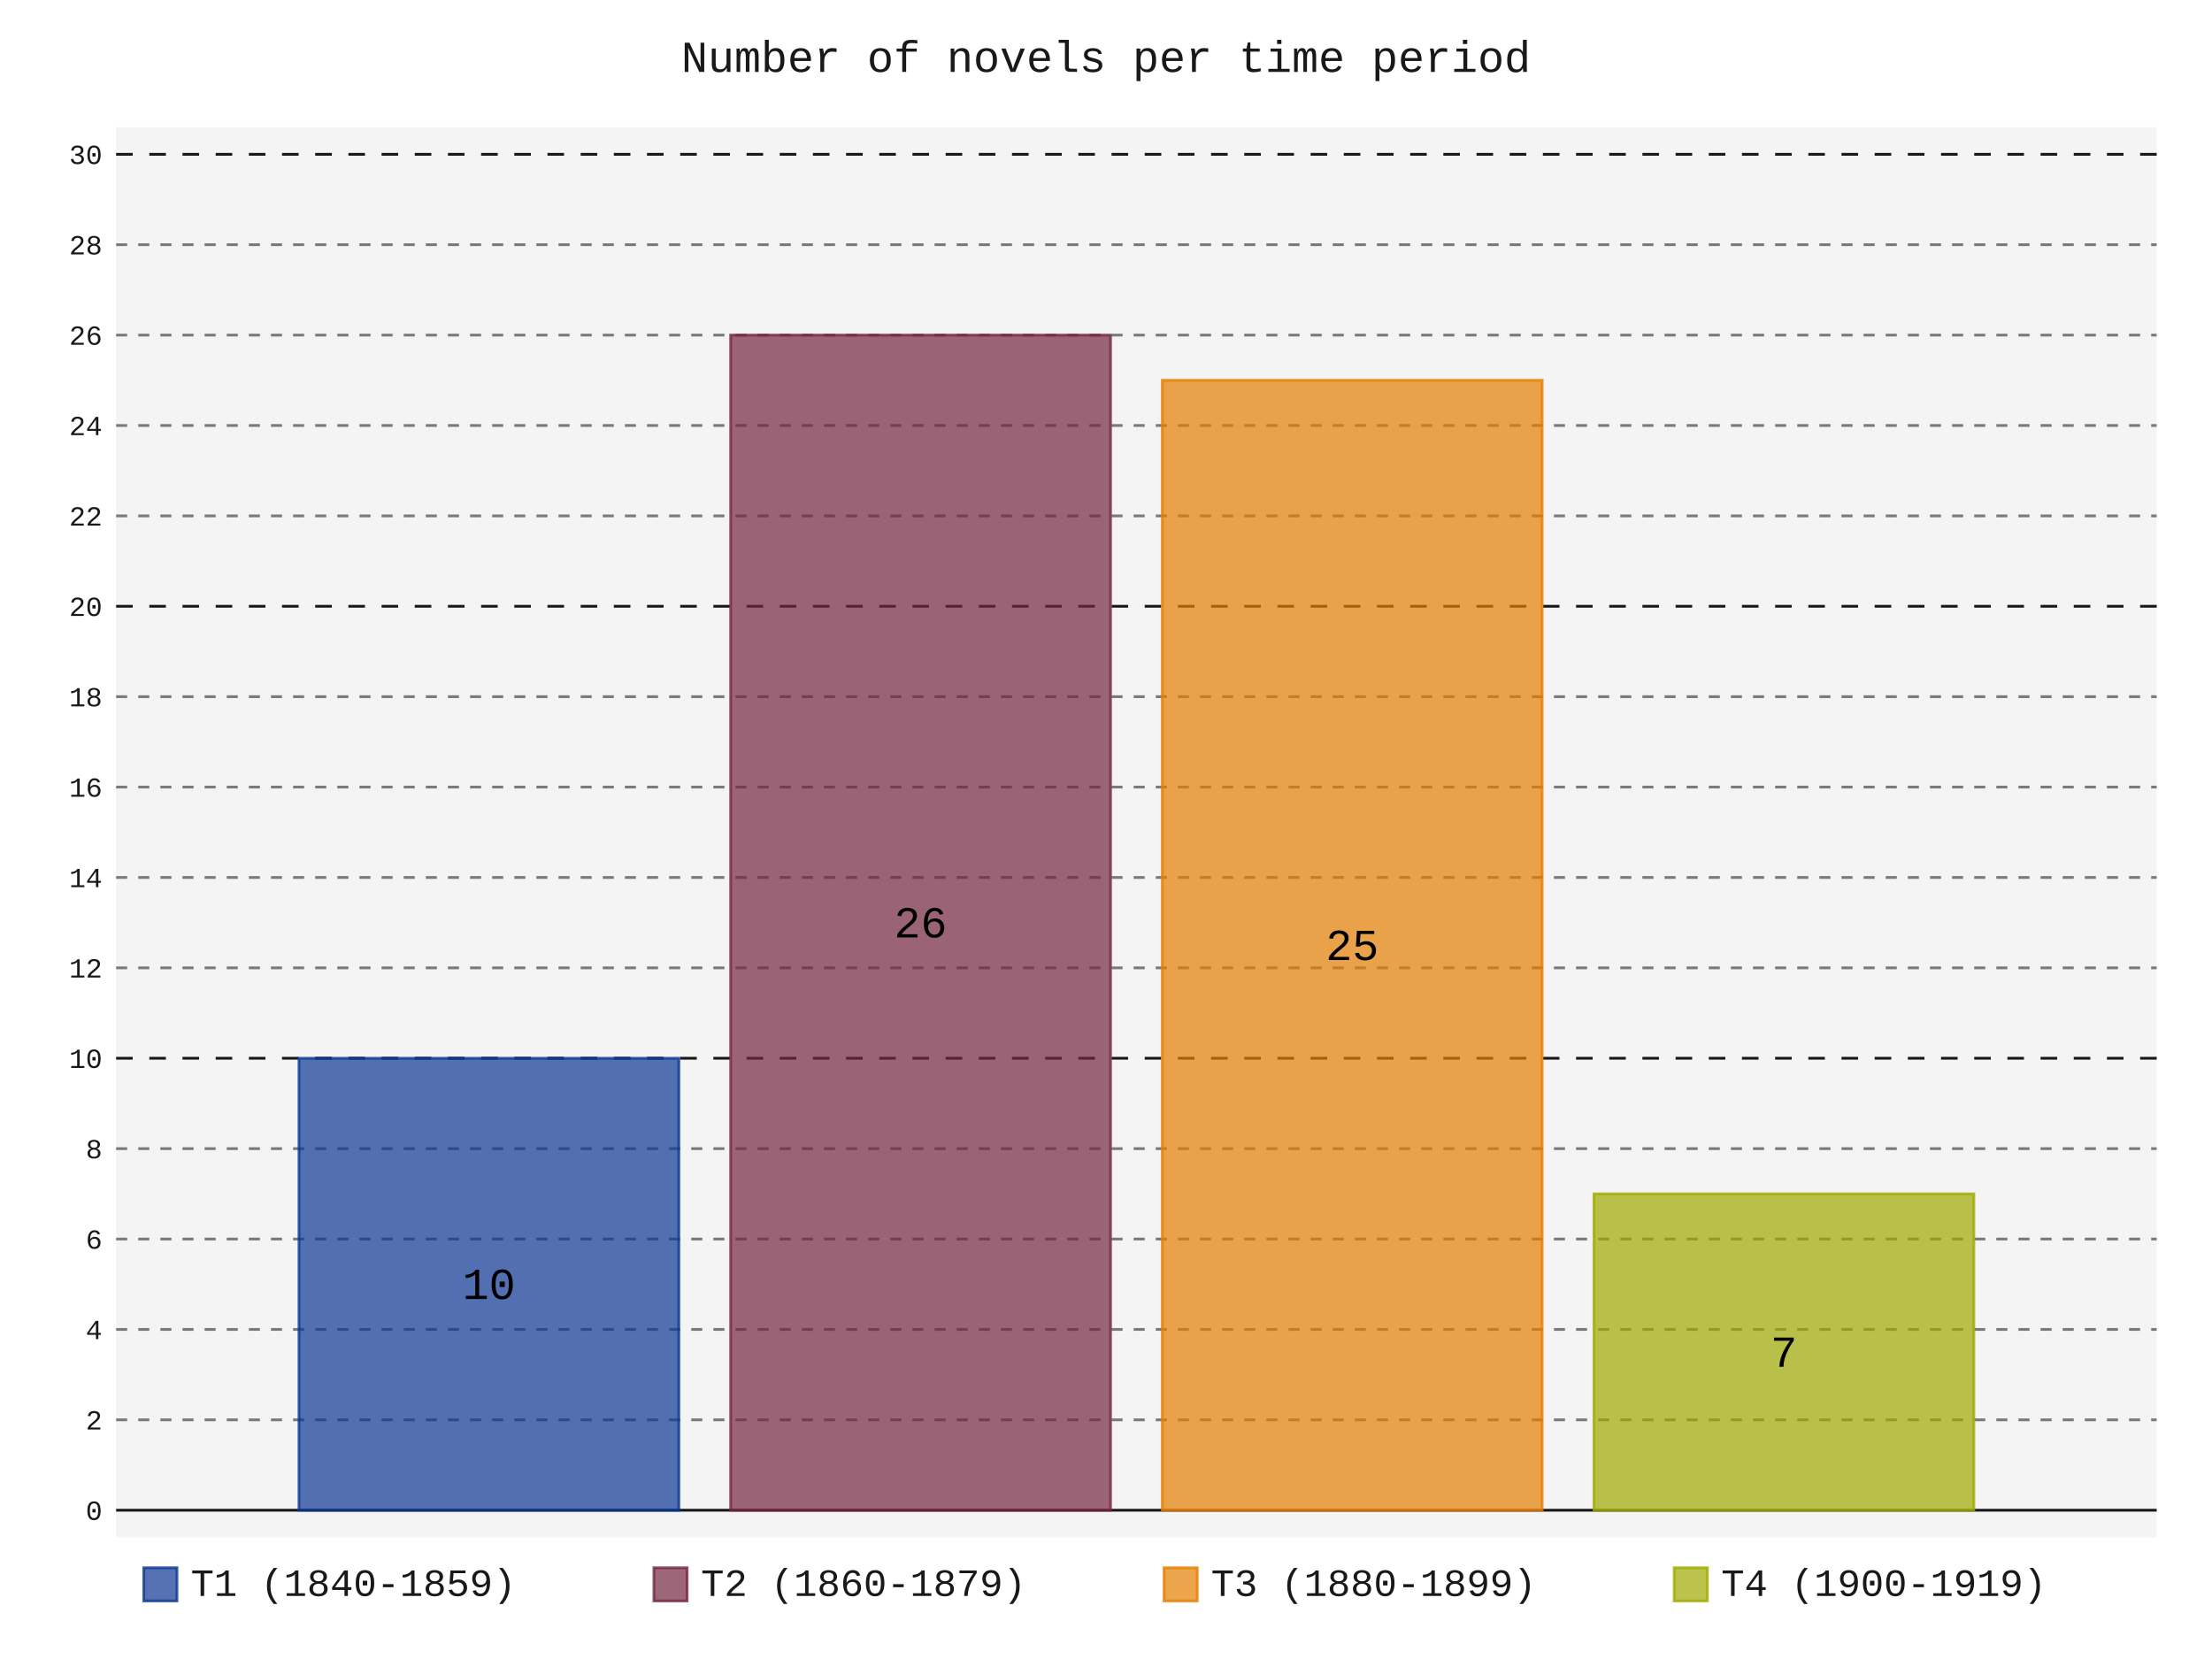
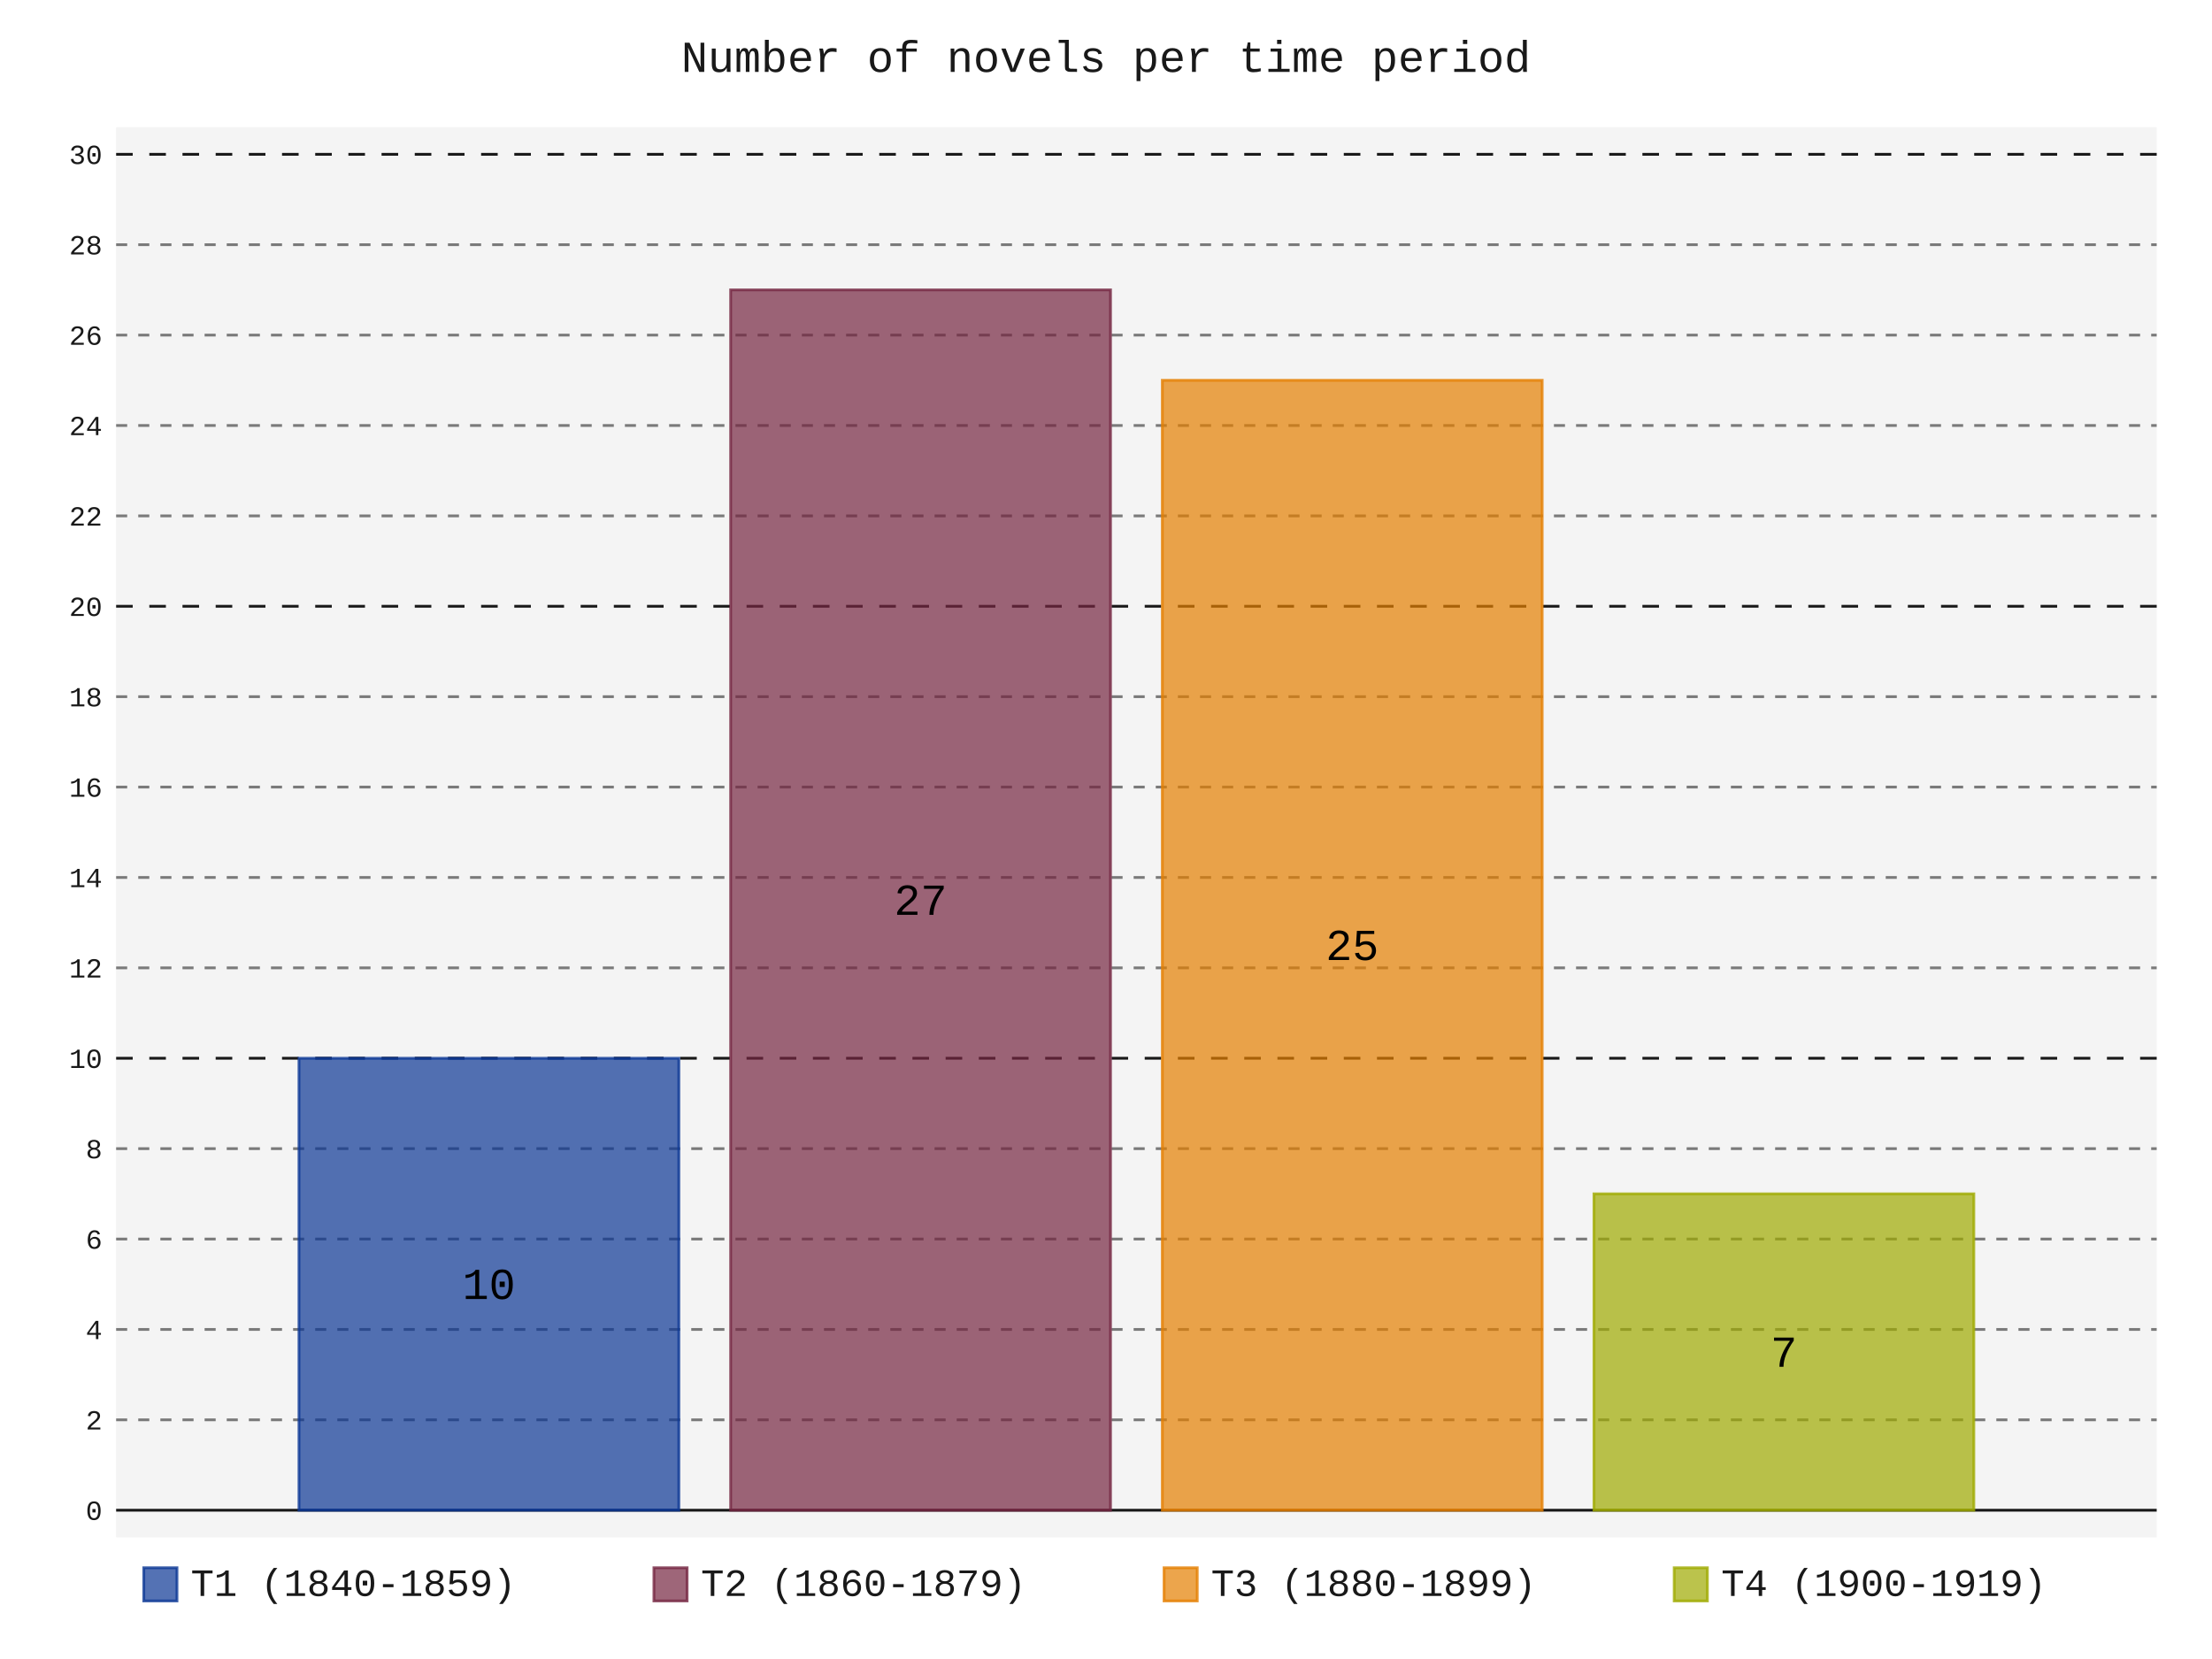
- <svg xmlns="http://www.w3.org/2000/svg" id="chart-fcac4cd1-df0c-448c-a540-0eaf9d872a46" class="pygal-chart" viewBox="0 0 800 600">
+ <svg xmlns="http://www.w3.org/2000/svg" id="chart-b2e85d46-ad8f-42b8-b547-cc695b965fd5" class="pygal-chart" viewBox="0 0 800 600">
  <defs>
-     <style type="text/css">#chart-fcac4cd1-df0c-448c-a540-0eaf9d872a46{-webkit-user-select:none;-webkit-font-smoothing:antialiased;font-family:Consolas,"Liberation Mono",Menlo,Courier,monospace}#chart-fcac4cd1-df0c-448c-a540-0eaf9d872a46 .title{font-family:Consolas,"Liberation Mono",Menlo,Courier,monospace;font-size:16px}#chart-fcac4cd1-df0c-448c-a540-0eaf9d872a46 .legends .legend text{font-family:Consolas,"Liberation Mono",Menlo,Courier,monospace;font-size:14px}#chart-fcac4cd1-df0c-448c-a540-0eaf9d872a46 .axis text{font-family:Consolas,"Liberation Mono",Menlo,Courier,monospace;font-size:10px}#chart-fcac4cd1-df0c-448c-a540-0eaf9d872a46 .axis text.major{font-family:Consolas,"Liberation Mono",Menlo,Courier,monospace;font-size:10px}#chart-fcac4cd1-df0c-448c-a540-0eaf9d872a46 .text-overlay text.value{font-family:Consolas,"Liberation Mono",Menlo,Courier,monospace;font-size:16px}#chart-fcac4cd1-df0c-448c-a540-0eaf9d872a46 .text-overlay text.label{font-family:Consolas,"Liberation Mono",Menlo,Courier,monospace;font-size:10px}#chart-fcac4cd1-df0c-448c-a540-0eaf9d872a46 .tooltip{font-family:Consolas,"Liberation Mono",Menlo,Courier,monospace;font-size:14px}#chart-fcac4cd1-df0c-448c-a540-0eaf9d872a46 text.no_data{font-family:Consolas,"Liberation Mono",Menlo,Courier,monospace;font-size:64px}
- #chart-fcac4cd1-df0c-448c-a540-0eaf9d872a46{background-color:transparent}#chart-fcac4cd1-df0c-448c-a540-0eaf9d872a46 path,#chart-fcac4cd1-df0c-448c-a540-0eaf9d872a46 line,#chart-fcac4cd1-df0c-448c-a540-0eaf9d872a46 rect,#chart-fcac4cd1-df0c-448c-a540-0eaf9d872a46 circle{-webkit-transition:150ms;-moz-transition:150ms;transition:150ms}#chart-fcac4cd1-df0c-448c-a540-0eaf9d872a46 .graph &gt; .background{fill:transparent}#chart-fcac4cd1-df0c-448c-a540-0eaf9d872a46 .plot &gt; .background{fill:rgba(240,240,240,0.7)}#chart-fcac4cd1-df0c-448c-a540-0eaf9d872a46 .graph{fill:rgba(0,0,0,0.9)}#chart-fcac4cd1-df0c-448c-a540-0eaf9d872a46 text.no_data{fill:rgba(0,0,0,0.9)}#chart-fcac4cd1-df0c-448c-a540-0eaf9d872a46 .title{fill:rgba(0,0,0,0.9)}#chart-fcac4cd1-df0c-448c-a540-0eaf9d872a46 .legends .legend text{fill:rgba(0,0,0,0.9)}#chart-fcac4cd1-df0c-448c-a540-0eaf9d872a46 .legends .legend:hover text{fill:rgba(0,0,0,0.9)}#chart-fcac4cd1-df0c-448c-a540-0eaf9d872a46 .axis .line{stroke:rgba(0,0,0,0.9)}#chart-fcac4cd1-df0c-448c-a540-0eaf9d872a46 .axis .guide.line{stroke:rgba(0,0,0,0.5)}#chart-fcac4cd1-df0c-448c-a540-0eaf9d872a46 .axis .major.line{stroke:rgba(0,0,0,0.9)}#chart-fcac4cd1-df0c-448c-a540-0eaf9d872a46 .axis text.major{fill:rgba(0,0,0,0.9)}#chart-fcac4cd1-df0c-448c-a540-0eaf9d872a46 .axis.y .guides:hover .guide.line,#chart-fcac4cd1-df0c-448c-a540-0eaf9d872a46 .line-graph .axis.x .guides:hover .guide.line,#chart-fcac4cd1-df0c-448c-a540-0eaf9d872a46 .stackedline-graph .axis.x .guides:hover .guide.line,#chart-fcac4cd1-df0c-448c-a540-0eaf9d872a46 .xy-graph .axis.x .guides:hover .guide.line{stroke:rgba(0,0,0,0.9)}#chart-fcac4cd1-df0c-448c-a540-0eaf9d872a46 .axis .guides:hover text{fill:rgba(0,0,0,0.9)}#chart-fcac4cd1-df0c-448c-a540-0eaf9d872a46 .reactive{fill-opacity:.7;stroke-opacity:.8}#chart-fcac4cd1-df0c-448c-a540-0eaf9d872a46 .ci{stroke:rgba(0,0,0,0.9)}#chart-fcac4cd1-df0c-448c-a540-0eaf9d872a46 .reactive.active,#chart-fcac4cd1-df0c-448c-a540-0eaf9d872a46 .active .reactive{fill-opacity:.8;stroke-opacity:.9;stroke-width:4}#chart-fcac4cd1-df0c-448c-a540-0eaf9d872a46 .ci .reactive.active{stroke-width:1.5}#chart-fcac4cd1-df0c-448c-a540-0eaf9d872a46 .series text{fill:rgba(0,0,0,0.9)}#chart-fcac4cd1-df0c-448c-a540-0eaf9d872a46 .tooltip rect{fill:rgba(240,240,240,0.7);stroke:rgba(0,0,0,0.9);-webkit-transition:opacity 150ms;-moz-transition:opacity 150ms;transition:opacity 150ms}#chart-fcac4cd1-df0c-448c-a540-0eaf9d872a46 .tooltip .label{fill:rgba(0,0,0,0.9)}#chart-fcac4cd1-df0c-448c-a540-0eaf9d872a46 .tooltip .label{fill:rgba(0,0,0,0.9)}#chart-fcac4cd1-df0c-448c-a540-0eaf9d872a46 .tooltip .legend{font-size:.8em;fill:rgba(0,0,0,0.5)}#chart-fcac4cd1-df0c-448c-a540-0eaf9d872a46 .tooltip .x_label{font-size:.6em;fill:rgba(0,0,0,0.9)}#chart-fcac4cd1-df0c-448c-a540-0eaf9d872a46 .tooltip .xlink{font-size:.5em;text-decoration:underline}#chart-fcac4cd1-df0c-448c-a540-0eaf9d872a46 .tooltip .value{font-size:1.5em}#chart-fcac4cd1-df0c-448c-a540-0eaf9d872a46 .bound{font-size:.5em}#chart-fcac4cd1-df0c-448c-a540-0eaf9d872a46 .max-value{font-size:.75em;fill:rgba(0,0,0,0.5)}#chart-fcac4cd1-df0c-448c-a540-0eaf9d872a46 .map-element{fill:rgba(240,240,240,0.7);stroke:rgba(0,0,0,0.5) !important}#chart-fcac4cd1-df0c-448c-a540-0eaf9d872a46 .map-element .reactive{fill-opacity:inherit;stroke-opacity:inherit}#chart-fcac4cd1-df0c-448c-a540-0eaf9d872a46 .color-0,#chart-fcac4cd1-df0c-448c-a540-0eaf9d872a46 .color-0 a:visited{stroke:rgb(12,55,149);fill:rgb(12,55,149)}#chart-fcac4cd1-df0c-448c-a540-0eaf9d872a46 .color-1,#chart-fcac4cd1-df0c-448c-a540-0eaf9d872a46 .color-1 a:visited{stroke:rgb(117,38,65);fill:rgb(117,38,65)}#chart-fcac4cd1-df0c-448c-a540-0eaf9d872a46 .color-2,#chart-fcac4cd1-df0c-448c-a540-0eaf9d872a46 .color-2 a:visited{stroke:rgb(228,127,0);fill:rgb(228,127,0)}#chart-fcac4cd1-df0c-448c-a540-0eaf9d872a46 .color-3,#chart-fcac4cd1-df0c-448c-a540-0eaf9d872a46 .color-3 a:visited{stroke:rgb(159,170,0);fill:rgb(159,170,0)}#chart-fcac4cd1-df0c-448c-a540-0eaf9d872a46 .text-overlay .color-0 text{fill:black}#chart-fcac4cd1-df0c-448c-a540-0eaf9d872a46 .text-overlay .color-1 text{fill:black}#chart-fcac4cd1-df0c-448c-a540-0eaf9d872a46 .text-overlay .color-2 text{fill:black}#chart-fcac4cd1-df0c-448c-a540-0eaf9d872a46 .text-overlay .color-3 text{fill:black}
- #chart-fcac4cd1-df0c-448c-a540-0eaf9d872a46 text.no_data{text-anchor:middle}#chart-fcac4cd1-df0c-448c-a540-0eaf9d872a46 .guide.line{fill:none}#chart-fcac4cd1-df0c-448c-a540-0eaf9d872a46 .centered{text-anchor:middle}#chart-fcac4cd1-df0c-448c-a540-0eaf9d872a46 .title{text-anchor:middle}#chart-fcac4cd1-df0c-448c-a540-0eaf9d872a46 .legends .legend text{fill-opacity:1}#chart-fcac4cd1-df0c-448c-a540-0eaf9d872a46 .axis.x text{text-anchor:middle}#chart-fcac4cd1-df0c-448c-a540-0eaf9d872a46 .axis.x:not(.web) text[transform]{text-anchor:start}#chart-fcac4cd1-df0c-448c-a540-0eaf9d872a46 .axis.x:not(.web) text[transform].backwards{text-anchor:end}#chart-fcac4cd1-df0c-448c-a540-0eaf9d872a46 .axis.y text{text-anchor:end}#chart-fcac4cd1-df0c-448c-a540-0eaf9d872a46 .axis.y text[transform].backwards{text-anchor:start}#chart-fcac4cd1-df0c-448c-a540-0eaf9d872a46 .axis.y2 text{text-anchor:start}#chart-fcac4cd1-df0c-448c-a540-0eaf9d872a46 .axis.y2 text[transform].backwards{text-anchor:end}#chart-fcac4cd1-df0c-448c-a540-0eaf9d872a46 .axis .guide.line{stroke-dasharray:4,4}#chart-fcac4cd1-df0c-448c-a540-0eaf9d872a46 .axis .major.guide.line{stroke-dasharray:6,6}#chart-fcac4cd1-df0c-448c-a540-0eaf9d872a46 .horizontal .axis.y .guide.line,#chart-fcac4cd1-df0c-448c-a540-0eaf9d872a46 .horizontal .axis.y2 .guide.line,#chart-fcac4cd1-df0c-448c-a540-0eaf9d872a46 .vertical .axis.x .guide.line{opacity:0}#chart-fcac4cd1-df0c-448c-a540-0eaf9d872a46 .horizontal .axis.always_show .guide.line,#chart-fcac4cd1-df0c-448c-a540-0eaf9d872a46 .vertical .axis.always_show .guide.line{opacity:1 !important}#chart-fcac4cd1-df0c-448c-a540-0eaf9d872a46 .axis.y .guides:hover .guide.line,#chart-fcac4cd1-df0c-448c-a540-0eaf9d872a46 .axis.y2 .guides:hover .guide.line,#chart-fcac4cd1-df0c-448c-a540-0eaf9d872a46 .axis.x .guides:hover .guide.line{opacity:1}#chart-fcac4cd1-df0c-448c-a540-0eaf9d872a46 .axis .guides:hover text{opacity:1}#chart-fcac4cd1-df0c-448c-a540-0eaf9d872a46 .nofill{fill:none}#chart-fcac4cd1-df0c-448c-a540-0eaf9d872a46 .subtle-fill{fill-opacity:.2}#chart-fcac4cd1-df0c-448c-a540-0eaf9d872a46 .dot{stroke-width:1px;fill-opacity:1}#chart-fcac4cd1-df0c-448c-a540-0eaf9d872a46 .dot.active{stroke-width:5px}#chart-fcac4cd1-df0c-448c-a540-0eaf9d872a46 .dot.negative{fill:transparent}#chart-fcac4cd1-df0c-448c-a540-0eaf9d872a46 text,#chart-fcac4cd1-df0c-448c-a540-0eaf9d872a46 tspan{stroke:none !important}#chart-fcac4cd1-df0c-448c-a540-0eaf9d872a46 .series text.active{opacity:1}#chart-fcac4cd1-df0c-448c-a540-0eaf9d872a46 .tooltip rect{fill-opacity:.95;stroke-width:.5}#chart-fcac4cd1-df0c-448c-a540-0eaf9d872a46 .tooltip text{fill-opacity:1}#chart-fcac4cd1-df0c-448c-a540-0eaf9d872a46 .showable{visibility:hidden}#chart-fcac4cd1-df0c-448c-a540-0eaf9d872a46 .showable.shown{visibility:visible}#chart-fcac4cd1-df0c-448c-a540-0eaf9d872a46 .gauge-background{fill:rgba(229,229,229,1);stroke:none}#chart-fcac4cd1-df0c-448c-a540-0eaf9d872a46 .bg-lines{stroke:transparent;stroke-width:2px}</style>
+     <style type="text/css">#chart-b2e85d46-ad8f-42b8-b547-cc695b965fd5{-webkit-user-select:none;-webkit-font-smoothing:antialiased;font-family:Consolas,"Liberation Mono",Menlo,Courier,monospace}#chart-b2e85d46-ad8f-42b8-b547-cc695b965fd5 .title{font-family:Consolas,"Liberation Mono",Menlo,Courier,monospace;font-size:16px}#chart-b2e85d46-ad8f-42b8-b547-cc695b965fd5 .legends .legend text{font-family:Consolas,"Liberation Mono",Menlo,Courier,monospace;font-size:14px}#chart-b2e85d46-ad8f-42b8-b547-cc695b965fd5 .axis text{font-family:Consolas,"Liberation Mono",Menlo,Courier,monospace;font-size:10px}#chart-b2e85d46-ad8f-42b8-b547-cc695b965fd5 .axis text.major{font-family:Consolas,"Liberation Mono",Menlo,Courier,monospace;font-size:10px}#chart-b2e85d46-ad8f-42b8-b547-cc695b965fd5 .text-overlay text.value{font-family:Consolas,"Liberation Mono",Menlo,Courier,monospace;font-size:16px}#chart-b2e85d46-ad8f-42b8-b547-cc695b965fd5 .text-overlay text.label{font-family:Consolas,"Liberation Mono",Menlo,Courier,monospace;font-size:10px}#chart-b2e85d46-ad8f-42b8-b547-cc695b965fd5 .tooltip{font-family:Consolas,"Liberation Mono",Menlo,Courier,monospace;font-size:14px}#chart-b2e85d46-ad8f-42b8-b547-cc695b965fd5 text.no_data{font-family:Consolas,"Liberation Mono",Menlo,Courier,monospace;font-size:64px}
+ #chart-b2e85d46-ad8f-42b8-b547-cc695b965fd5{background-color:transparent}#chart-b2e85d46-ad8f-42b8-b547-cc695b965fd5 path,#chart-b2e85d46-ad8f-42b8-b547-cc695b965fd5 line,#chart-b2e85d46-ad8f-42b8-b547-cc695b965fd5 rect,#chart-b2e85d46-ad8f-42b8-b547-cc695b965fd5 circle{-webkit-transition:150ms;-moz-transition:150ms;transition:150ms}#chart-b2e85d46-ad8f-42b8-b547-cc695b965fd5 .graph &gt; .background{fill:transparent}#chart-b2e85d46-ad8f-42b8-b547-cc695b965fd5 .plot &gt; .background{fill:rgba(240,240,240,0.7)}#chart-b2e85d46-ad8f-42b8-b547-cc695b965fd5 .graph{fill:rgba(0,0,0,0.9)}#chart-b2e85d46-ad8f-42b8-b547-cc695b965fd5 text.no_data{fill:rgba(0,0,0,0.9)}#chart-b2e85d46-ad8f-42b8-b547-cc695b965fd5 .title{fill:rgba(0,0,0,0.9)}#chart-b2e85d46-ad8f-42b8-b547-cc695b965fd5 .legends .legend text{fill:rgba(0,0,0,0.9)}#chart-b2e85d46-ad8f-42b8-b547-cc695b965fd5 .legends .legend:hover text{fill:rgba(0,0,0,0.9)}#chart-b2e85d46-ad8f-42b8-b547-cc695b965fd5 .axis .line{stroke:rgba(0,0,0,0.9)}#chart-b2e85d46-ad8f-42b8-b547-cc695b965fd5 .axis .guide.line{stroke:rgba(0,0,0,0.5)}#chart-b2e85d46-ad8f-42b8-b547-cc695b965fd5 .axis .major.line{stroke:rgba(0,0,0,0.9)}#chart-b2e85d46-ad8f-42b8-b547-cc695b965fd5 .axis text.major{fill:rgba(0,0,0,0.9)}#chart-b2e85d46-ad8f-42b8-b547-cc695b965fd5 .axis.y .guides:hover .guide.line,#chart-b2e85d46-ad8f-42b8-b547-cc695b965fd5 .line-graph .axis.x .guides:hover .guide.line,#chart-b2e85d46-ad8f-42b8-b547-cc695b965fd5 .stackedline-graph .axis.x .guides:hover .guide.line,#chart-b2e85d46-ad8f-42b8-b547-cc695b965fd5 .xy-graph .axis.x .guides:hover .guide.line{stroke:rgba(0,0,0,0.9)}#chart-b2e85d46-ad8f-42b8-b547-cc695b965fd5 .axis .guides:hover text{fill:rgba(0,0,0,0.9)}#chart-b2e85d46-ad8f-42b8-b547-cc695b965fd5 .reactive{fill-opacity:.7;stroke-opacity:.8}#chart-b2e85d46-ad8f-42b8-b547-cc695b965fd5 .ci{stroke:rgba(0,0,0,0.9)}#chart-b2e85d46-ad8f-42b8-b547-cc695b965fd5 .reactive.active,#chart-b2e85d46-ad8f-42b8-b547-cc695b965fd5 .active .reactive{fill-opacity:.8;stroke-opacity:.9;stroke-width:4}#chart-b2e85d46-ad8f-42b8-b547-cc695b965fd5 .ci .reactive.active{stroke-width:1.5}#chart-b2e85d46-ad8f-42b8-b547-cc695b965fd5 .series text{fill:rgba(0,0,0,0.9)}#chart-b2e85d46-ad8f-42b8-b547-cc695b965fd5 .tooltip rect{fill:rgba(240,240,240,0.7);stroke:rgba(0,0,0,0.9);-webkit-transition:opacity 150ms;-moz-transition:opacity 150ms;transition:opacity 150ms}#chart-b2e85d46-ad8f-42b8-b547-cc695b965fd5 .tooltip .label{fill:rgba(0,0,0,0.9)}#chart-b2e85d46-ad8f-42b8-b547-cc695b965fd5 .tooltip .label{fill:rgba(0,0,0,0.9)}#chart-b2e85d46-ad8f-42b8-b547-cc695b965fd5 .tooltip .legend{font-size:.8em;fill:rgba(0,0,0,0.5)}#chart-b2e85d46-ad8f-42b8-b547-cc695b965fd5 .tooltip .x_label{font-size:.6em;fill:rgba(0,0,0,0.9)}#chart-b2e85d46-ad8f-42b8-b547-cc695b965fd5 .tooltip .xlink{font-size:.5em;text-decoration:underline}#chart-b2e85d46-ad8f-42b8-b547-cc695b965fd5 .tooltip .value{font-size:1.5em}#chart-b2e85d46-ad8f-42b8-b547-cc695b965fd5 .bound{font-size:.5em}#chart-b2e85d46-ad8f-42b8-b547-cc695b965fd5 .max-value{font-size:.75em;fill:rgba(0,0,0,0.5)}#chart-b2e85d46-ad8f-42b8-b547-cc695b965fd5 .map-element{fill:rgba(240,240,240,0.7);stroke:rgba(0,0,0,0.5) !important}#chart-b2e85d46-ad8f-42b8-b547-cc695b965fd5 .map-element .reactive{fill-opacity:inherit;stroke-opacity:inherit}#chart-b2e85d46-ad8f-42b8-b547-cc695b965fd5 .color-0,#chart-b2e85d46-ad8f-42b8-b547-cc695b965fd5 .color-0 a:visited{stroke:rgb(12,55,149);fill:rgb(12,55,149)}#chart-b2e85d46-ad8f-42b8-b547-cc695b965fd5 .color-1,#chart-b2e85d46-ad8f-42b8-b547-cc695b965fd5 .color-1 a:visited{stroke:rgb(117,38,65);fill:rgb(117,38,65)}#chart-b2e85d46-ad8f-42b8-b547-cc695b965fd5 .color-2,#chart-b2e85d46-ad8f-42b8-b547-cc695b965fd5 .color-2 a:visited{stroke:rgb(228,127,0);fill:rgb(228,127,0)}#chart-b2e85d46-ad8f-42b8-b547-cc695b965fd5 .color-3,#chart-b2e85d46-ad8f-42b8-b547-cc695b965fd5 .color-3 a:visited{stroke:rgb(159,170,0);fill:rgb(159,170,0)}#chart-b2e85d46-ad8f-42b8-b547-cc695b965fd5 .text-overlay .color-0 text{fill:black}#chart-b2e85d46-ad8f-42b8-b547-cc695b965fd5 .text-overlay .color-1 text{fill:black}#chart-b2e85d46-ad8f-42b8-b547-cc695b965fd5 .text-overlay .color-2 text{fill:black}#chart-b2e85d46-ad8f-42b8-b547-cc695b965fd5 .text-overlay .color-3 text{fill:black}
+ #chart-b2e85d46-ad8f-42b8-b547-cc695b965fd5 text.no_data{text-anchor:middle}#chart-b2e85d46-ad8f-42b8-b547-cc695b965fd5 .guide.line{fill:none}#chart-b2e85d46-ad8f-42b8-b547-cc695b965fd5 .centered{text-anchor:middle}#chart-b2e85d46-ad8f-42b8-b547-cc695b965fd5 .title{text-anchor:middle}#chart-b2e85d46-ad8f-42b8-b547-cc695b965fd5 .legends .legend text{fill-opacity:1}#chart-b2e85d46-ad8f-42b8-b547-cc695b965fd5 .axis.x text{text-anchor:middle}#chart-b2e85d46-ad8f-42b8-b547-cc695b965fd5 .axis.x:not(.web) text[transform]{text-anchor:start}#chart-b2e85d46-ad8f-42b8-b547-cc695b965fd5 .axis.x:not(.web) text[transform].backwards{text-anchor:end}#chart-b2e85d46-ad8f-42b8-b547-cc695b965fd5 .axis.y text{text-anchor:end}#chart-b2e85d46-ad8f-42b8-b547-cc695b965fd5 .axis.y text[transform].backwards{text-anchor:start}#chart-b2e85d46-ad8f-42b8-b547-cc695b965fd5 .axis.y2 text{text-anchor:start}#chart-b2e85d46-ad8f-42b8-b547-cc695b965fd5 .axis.y2 text[transform].backwards{text-anchor:end}#chart-b2e85d46-ad8f-42b8-b547-cc695b965fd5 .axis .guide.line{stroke-dasharray:4,4}#chart-b2e85d46-ad8f-42b8-b547-cc695b965fd5 .axis .major.guide.line{stroke-dasharray:6,6}#chart-b2e85d46-ad8f-42b8-b547-cc695b965fd5 .horizontal .axis.y .guide.line,#chart-b2e85d46-ad8f-42b8-b547-cc695b965fd5 .horizontal .axis.y2 .guide.line,#chart-b2e85d46-ad8f-42b8-b547-cc695b965fd5 .vertical .axis.x .guide.line{opacity:0}#chart-b2e85d46-ad8f-42b8-b547-cc695b965fd5 .horizontal .axis.always_show .guide.line,#chart-b2e85d46-ad8f-42b8-b547-cc695b965fd5 .vertical .axis.always_show .guide.line{opacity:1 !important}#chart-b2e85d46-ad8f-42b8-b547-cc695b965fd5 .axis.y .guides:hover .guide.line,#chart-b2e85d46-ad8f-42b8-b547-cc695b965fd5 .axis.y2 .guides:hover .guide.line,#chart-b2e85d46-ad8f-42b8-b547-cc695b965fd5 .axis.x .guides:hover .guide.line{opacity:1}#chart-b2e85d46-ad8f-42b8-b547-cc695b965fd5 .axis .guides:hover text{opacity:1}#chart-b2e85d46-ad8f-42b8-b547-cc695b965fd5 .nofill{fill:none}#chart-b2e85d46-ad8f-42b8-b547-cc695b965fd5 .subtle-fill{fill-opacity:.2}#chart-b2e85d46-ad8f-42b8-b547-cc695b965fd5 .dot{stroke-width:1px;fill-opacity:1}#chart-b2e85d46-ad8f-42b8-b547-cc695b965fd5 .dot.active{stroke-width:5px}#chart-b2e85d46-ad8f-42b8-b547-cc695b965fd5 .dot.negative{fill:transparent}#chart-b2e85d46-ad8f-42b8-b547-cc695b965fd5 text,#chart-b2e85d46-ad8f-42b8-b547-cc695b965fd5 tspan{stroke:none !important}#chart-b2e85d46-ad8f-42b8-b547-cc695b965fd5 .series text.active{opacity:1}#chart-b2e85d46-ad8f-42b8-b547-cc695b965fd5 .tooltip rect{fill-opacity:.95;stroke-width:.5}#chart-b2e85d46-ad8f-42b8-b547-cc695b965fd5 .tooltip text{fill-opacity:1}#chart-b2e85d46-ad8f-42b8-b547-cc695b965fd5 .showable{visibility:hidden}#chart-b2e85d46-ad8f-42b8-b547-cc695b965fd5 .showable.shown{visibility:visible}#chart-b2e85d46-ad8f-42b8-b547-cc695b965fd5 .gauge-background{fill:rgba(229,229,229,1);stroke:none}#chart-b2e85d46-ad8f-42b8-b547-cc695b965fd5 .bg-lines{stroke:transparent;stroke-width:2px}</style>
  </defs>
  <g class="graph bar-graph vertical">
    <rect class="background" height="600" width="800" x="0" y="0" />
    <g class="plot" transform="translate(42, 46)">
      <rect class="background" height="510.0" width="738.0" x="0" y="0" />
      <g class="axis y always_show">
        <g class="guides">
          <path class="axis major line" d="M0 500.192 h738" />
          <text class="major" x="-5" y="503.692">0</text>
        </g>
        <g class="guides">
          <path class="guide line" d="M0 467.5 h738" />
          <text class="" x="-5" y="471.0">2</text>
        </g>
        <g class="guides">
          <path class="guide line" d="M0 434.808 h738" />
          <text class="" x="-5" y="438.308">4</text>
        </g>
        <g class="guides">
          <path class="guide line" d="M0 402.115 h738" />
          <text class="" x="-5" y="405.615">6</text>
        </g>
        <g class="guides">
          <path class="guide line" d="M0 369.423 h738" />
          <text class="" x="-5" y="372.923">8</text>
        </g>
        <g class="guides">
          <path class="major guide line" d="M0 336.731 h738" />
          <text class="major" x="-5" y="340.231">10</text>
        </g>
        <g class="guides">
          <path class="guide line" d="M0 304.038 h738" />
          <text class="" x="-5" y="307.538">12</text>
        </g>
        <g class="guides">
          <path class="guide line" d="M0 271.346 h738" />
          <text class="" x="-5" y="274.846">14</text>
        </g>
        <g class="guides">
          <path class="guide line" d="M0 238.654 h738" />
          <text class="" x="-5" y="242.154">16</text>
        </g>
        <g class="guides">
          <path class="guide line" d="M0 205.962 h738" />
          <text class="" x="-5" y="209.462">18</text>
        </g>
        <g class="guides">
          <path class="major guide line" d="M0 173.269 h738" />
          <text class="major" x="-5" y="176.769">20</text>
        </g>
        <g class="guides">
          <path class="guide line" d="M0 140.577 h738" />
          <text class="" x="-5" y="144.077">22</text>
        </g>
        <g class="guides">
          <path class="guide line" d="M0 107.885 h738" />
          <text class="" x="-5" y="111.385">24</text>
        </g>
        <g class="guides">
          <path class="guide line" d="M0 75.192 h738" />
          <text class="" x="-5" y="78.692">26</text>
        </g>
        <g class="guides">
          <path class="guide line" d="M0 42.5 h738" />
          <text class="" x="-5" y="46">28</text>
        </g>
        <g class="guides">
          <path class="major guide line" d="M0 9.808 h738" />
          <text class="major" x="-5" y="13.308">30</text>
        </g>
      </g>
      <g class="series serie-0 color-0">
        <g class="bars">
          <g class="bar">
            <rect class="rect reactive tooltip-trigger" height="163.462" rx="0" ry="0" width="137.382" x="66.136" y="336.731" />
          </g>
        </g>
      </g>
      <g class="series serie-1 color-1">
        <g class="bars">
          <g class="bar">
-             <rect class="rect reactive tooltip-trigger" height="425" rx="0" ry="0" width="137.382" x="222.252" y="75.192" />
+             <rect class="rect reactive tooltip-trigger" height="441.346" rx="0" ry="0" width="137.382" x="222.252" y="58.846" />
          </g>
        </g>
      </g>
      <g class="series serie-2 color-2">
        <g class="bars">
          <g class="bar">
            <rect class="rect reactive tooltip-trigger" height="408.654" rx="0" ry="0" width="137.382" x="378.367" y="91.538" />
          </g>
        </g>
      </g>
      <g class="series serie-3 color-3">
        <g class="bars">
          <g class="bar">
            <rect class="rect reactive tooltip-trigger" height="114.423" rx="0" ry="0" width="137.382" x="534.482" y="385.769" />
          </g>
        </g>
      </g>
    </g>
    <g class="titles">
      <text class="title plot_title" x="400.0" y="26">Number of novels per time period</text>
    </g>
    <g class="plot overlay" transform="translate(42, 46)">
      <g class="series serie-0 color-0" />
      <g class="series serie-1 color-1" />
      <g class="series serie-2 color-2" />
      <g class="series serie-3 color-3" />
    </g>
    <g class="plot text-overlay" transform="translate(42, 46)">
      <g class="series serie-0 color-0">
        <text class="value" text-anchor="middle" x="134.827" y="423.795">10</text>
      </g>
      <g class="series serie-1 color-1">
-         <text class="value" text-anchor="middle" x="290.942" y="293.026">26</text>
+         <text class="value" text-anchor="middle" x="290.942" y="284.853">27</text>
      </g>
      <g class="series serie-2 color-2">
        <text class="value" text-anchor="middle" x="447.058" y="301.199">25</text>
      </g>
      <g class="series serie-3 color-3">
        <text class="value" text-anchor="middle" x="603.173" y="448.314">7</text>
      </g>
    </g>
    <g class="plot tooltip-overlay" transform="translate(42, 46)">
      <g class="tooltip" style="opacity: 0" transform="translate(0 0)">
        <rect class="tooltip-box" height="0" rx="0" ry="0" width="0" />
        <g class="text" />
      </g>
    </g>
    <g class="legends" transform="translate(52, 566)">
      <g class="legend reactive activate-serie" id="activate-serie-0">
        <rect class="color-0 reactive" height="12" width="12" x="0.0" y="1.0" />
        <text x="17.0" y="11.2">T1 (1840-1859)</text>
      </g>
      <g class="legend reactive activate-serie" id="activate-serie-1">
        <rect class="color-1 reactive" height="12" width="12" x="184.5" y="1.0" />
        <text x="201.5" y="11.2">T2 (1860-1879)</text>
      </g>
      <g class="legend reactive activate-serie" id="activate-serie-2">
        <rect class="color-2 reactive" height="12" width="12" x="369.0" y="1.0" />
        <text x="386.0" y="11.2">T3 (1880-1899)</text>
      </g>
      <g class="legend reactive activate-serie" id="activate-serie-3">
        <rect class="color-3 reactive" height="12" width="12" x="553.5" y="1.0" />
        <text x="570.5" y="11.2">T4 (1900-1919)</text>
      </g>
    </g>
  </g>
</svg>
